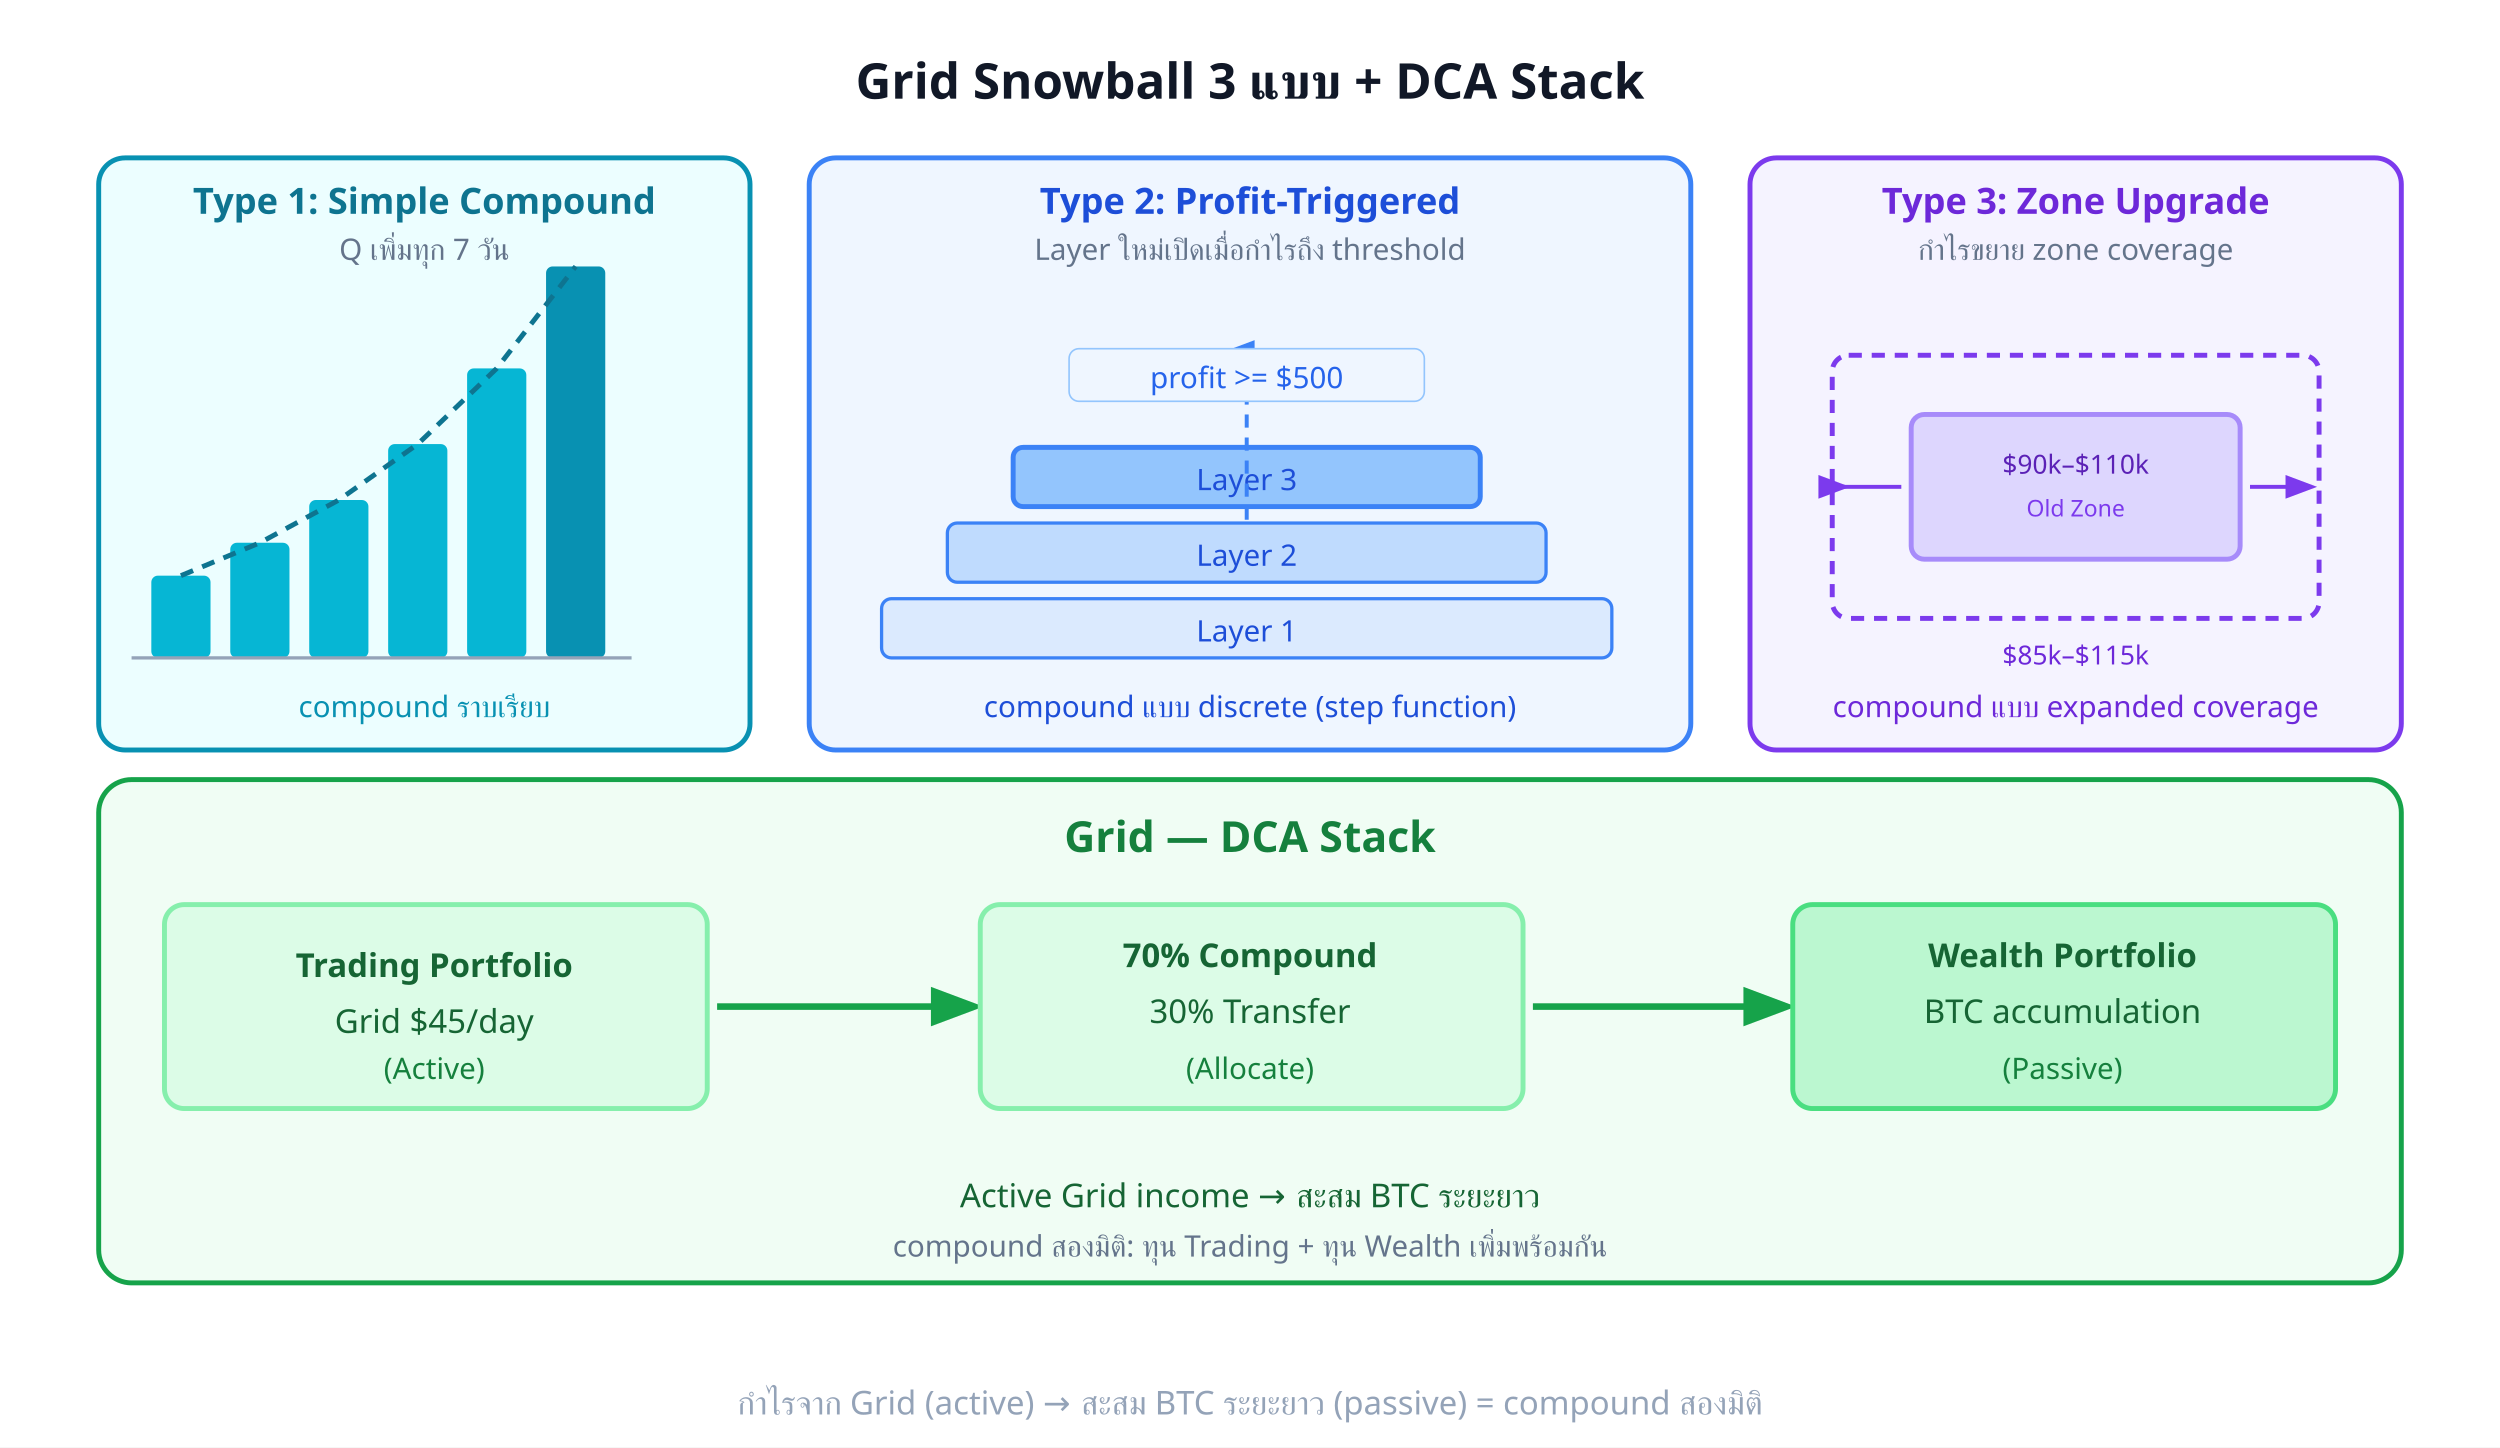
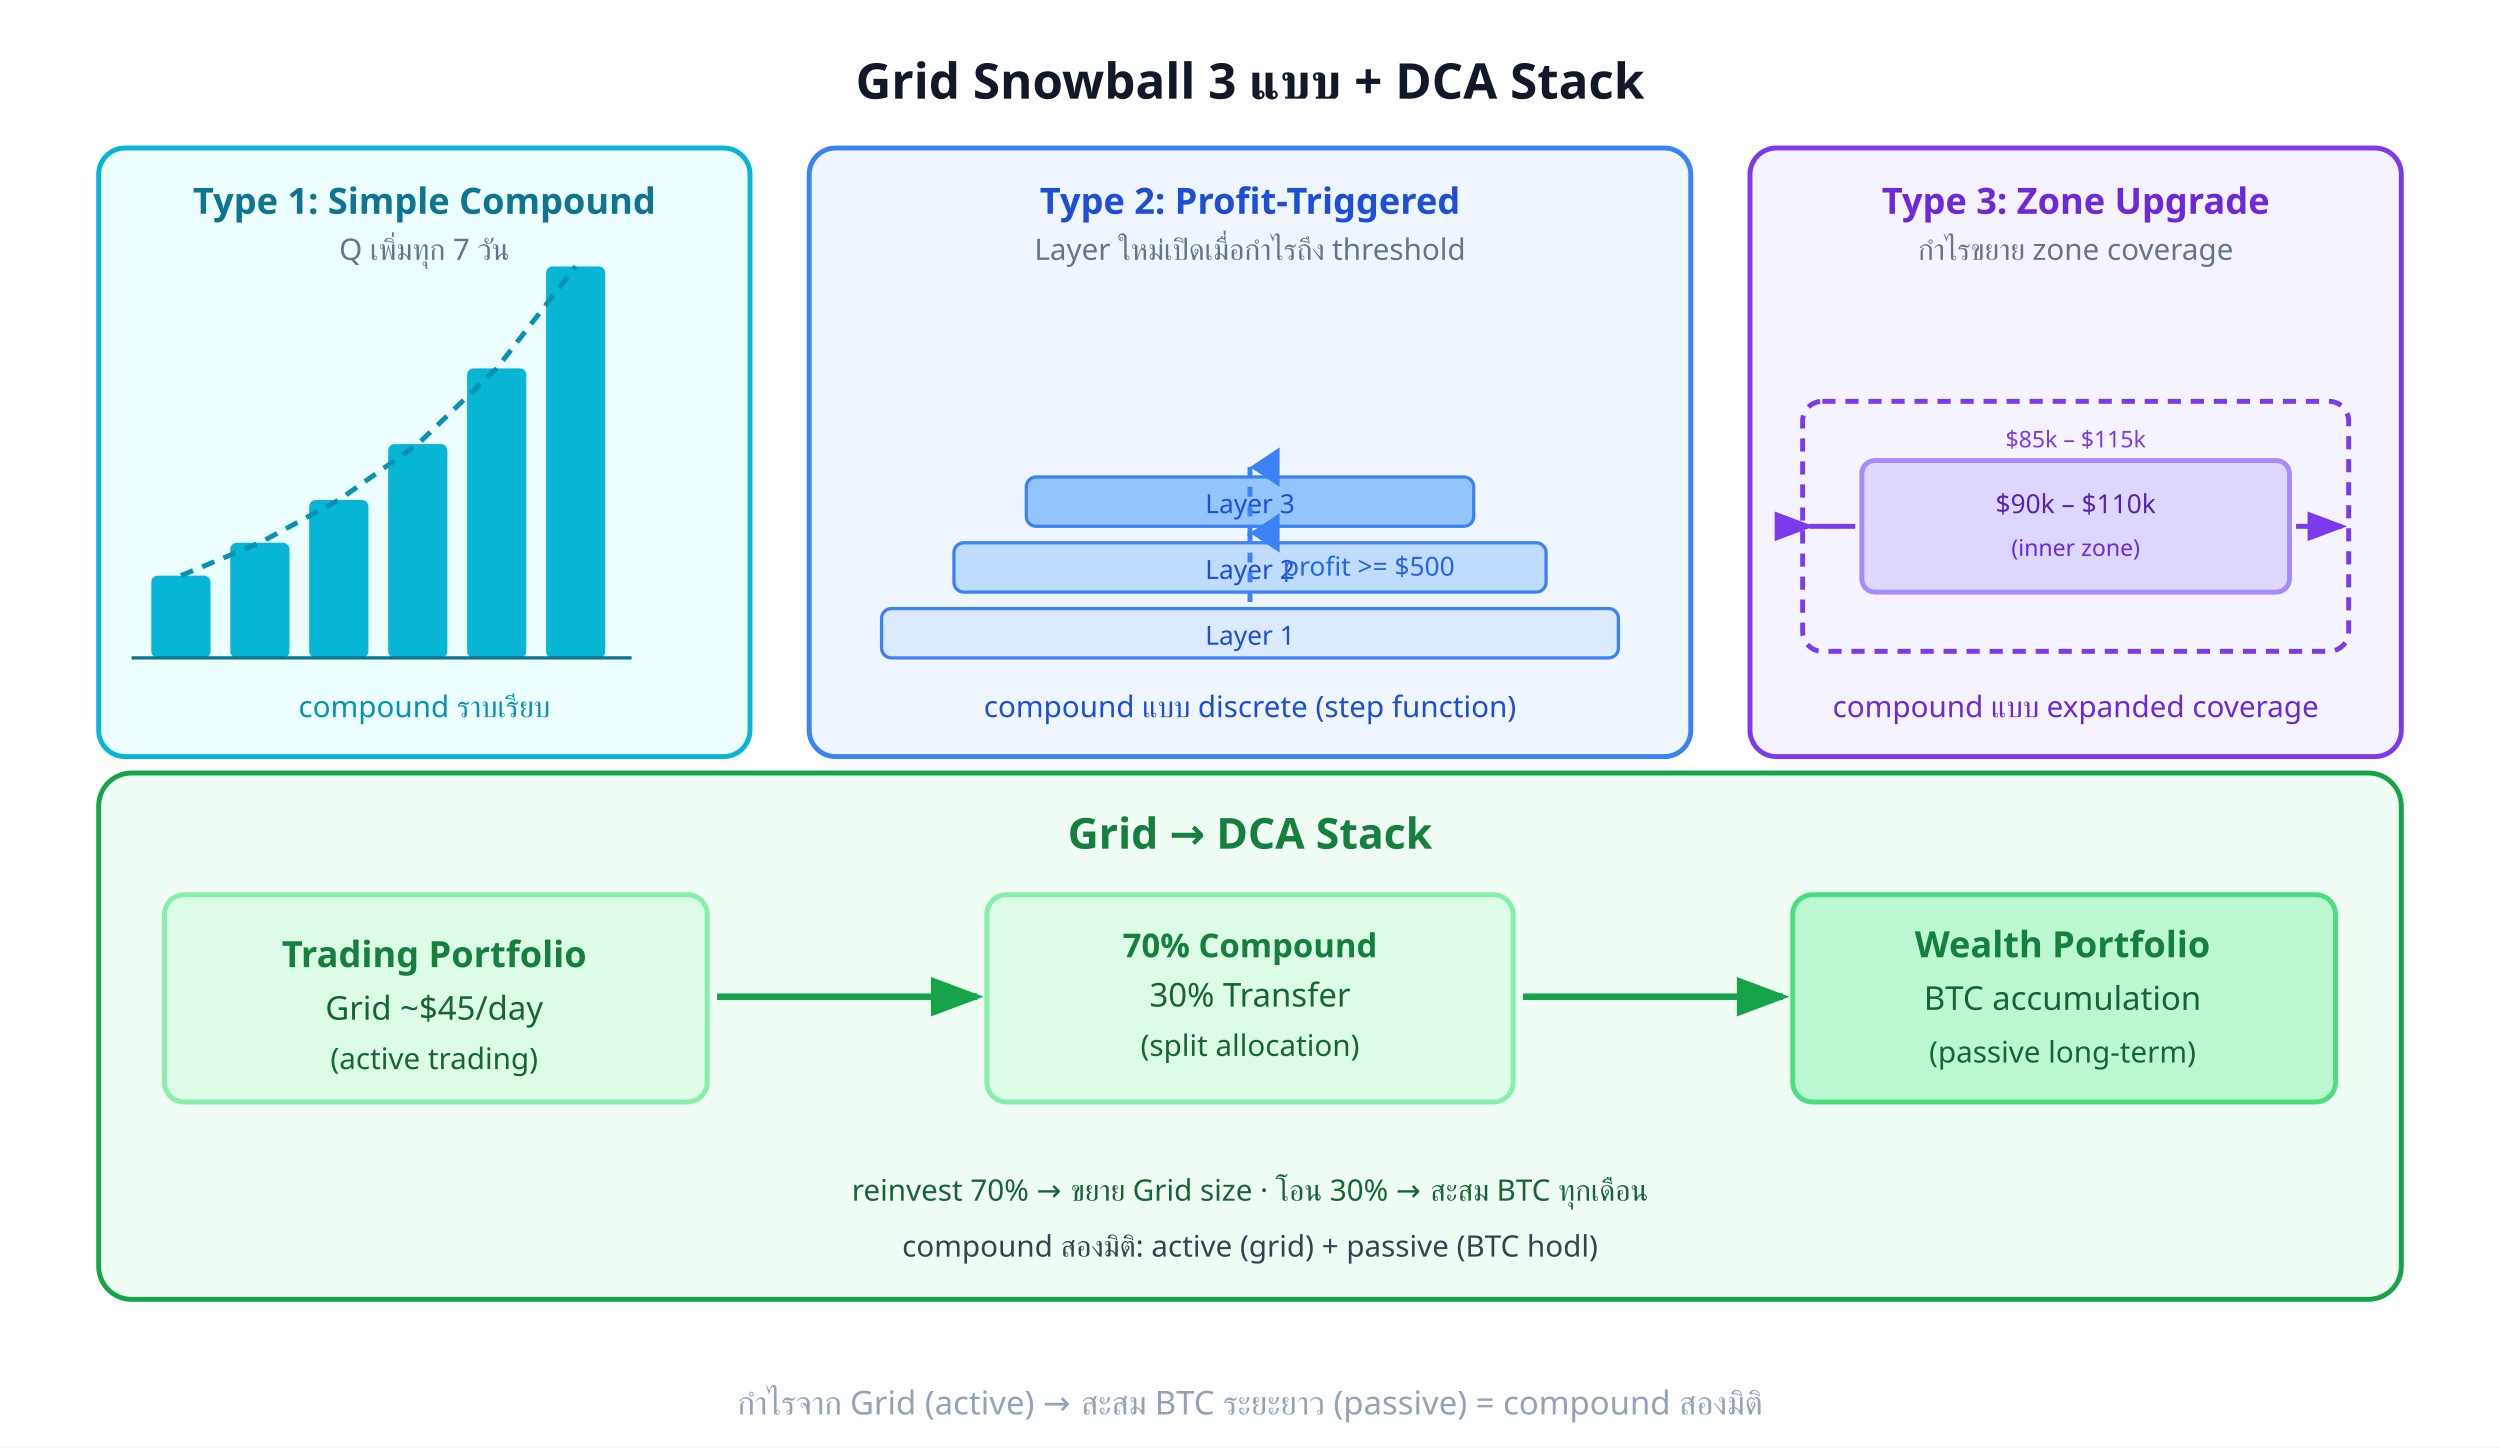
<svg xmlns="http://www.w3.org/2000/svg" viewBox="0 0 760 440" font-family="'Sarabun',sans-serif">
  <defs>
-     <marker id="arrowRight" markerWidth="8" markerHeight="8" refX="6" refY="3" orient="auto">
-       <path d="M0,0 L0,6 L8,3 z" fill="#16a34a" />
+     <marker id="arrowRight" markerWidth="8" markerHeight="6" refX="7" refY="3" orient="auto">
+       <polygon points="0 0, 8 3, 0 6" fill="#16a34a" />
    </marker>
-     <marker id="arrowUp" markerWidth="8" markerHeight="8" refX="3" refY="6" orient="auto">
-       <path d="M0,8 L6,8 L3,0 z" fill="#3b82f6" />
+     <marker id="arrowUpBlue" markerWidth="8" markerHeight="6" refX="4" refY="0" orient="auto">
+       <polygon points="0 6, 4 0, 8 6" fill="#3b82f6" />
    </marker>
-     <marker id="arrowExpL" markerWidth="8" markerHeight="8" refX="2" refY="3" orient="auto">
-       <path d="M8,0 L8,6 L0,3 z" fill="#7c3aed" />
+     <marker id="arrowExpandL" markerWidth="8" markerHeight="6" refX="1" refY="3" orient="auto">
+       <polygon points="8 0, 0 3, 8 6" fill="#7c3aed" />
    </marker>
-     <marker id="arrowExpR" markerWidth="8" markerHeight="8" refX="6" refY="3" orient="auto">
-       <path d="M0,0 L0,6 L8,3 z" fill="#7c3aed" />
+     <marker id="arrowExpandR" markerWidth="8" markerHeight="6" refX="7" refY="3" orient="auto">
+       <polygon points="0 0, 8 3, 0 6" fill="#7c3aed" />
    </marker>
  </defs>
  <rect width="760" height="440" fill="#ffffff" />
  <text x="380" y="30" font-size="15" font-weight="700" fill="#111827" text-anchor="middle">Grid Snowball 3 แบบ + DCA Stack</text>
-   <rect x="30" y="48" width="198" height="180" rx="8" fill="#ecfeff" stroke="#0891b2" stroke-width="1.5" />
+   <rect x="30" y="45" width="198" height="185" rx="8" fill="#ecfeff" stroke="#06b6d4" stroke-width="1.5" />
  <text x="129" y="65" font-size="11" font-weight="700" fill="#0e7490" text-anchor="middle">Type 1: Simple Compound</text>
  <text x="129" y="79" font-size="9" fill="#64748b" text-anchor="middle">Q เพิ่มทุก 7 วัน</text>
  <rect x="46" y="175" width="18" height="25" rx="2" fill="#06b6d4" />
  <rect x="70" y="165" width="18" height="35" rx="2" fill="#06b6d4" />
  <rect x="94" y="152" width="18" height="48" rx="2" fill="#06b6d4" />
  <rect x="118" y="135" width="18" height="65" rx="2" fill="#06b6d4" />
  <rect x="142" y="112" width="18" height="88" rx="2" fill="#06b6d4" />
-   <rect x="166" y="081" width="18" height="119" rx="2" fill="#0891b2" />
-   <line x1="40" y1="200" x2="192" y2="200" stroke="#94a3b8" stroke-width="1" />
-   <polyline points="55,175 79,165 103,152 127,135 151,112 175,81" fill="none" stroke="#0e7490" stroke-width="1.5" stroke-dasharray="4,3" />
+   <rect x="166" y="81" width="18" height="119" rx="2" fill="#06b6d4" />
+   <line x1="40" y1="200" x2="192" y2="200" stroke="#0e7490" stroke-width="1" />
+   <polyline points="55,175 79,165 103,152 127,135 151,112 175,81" fill="none" stroke="#0891b2" stroke-width="1.5" stroke-dasharray="4,3" />
  <text x="129" y="218" font-size="9" fill="#0891b2" text-anchor="middle">compound ราบเรียบ</text>
-   <rect x="246" y="48" width="268" height="180" rx="8" fill="#eff6ff" stroke="#3b82f6" stroke-width="1.5" />
+   <rect x="246" y="45" width="268" height="185" rx="8" fill="#eff6ff" stroke="#3b82f6" stroke-width="1.5" />
  <text x="380" y="65" font-size="11" font-weight="700" fill="#1d4ed8" text-anchor="middle">Type 2: Profit-Triggered</text>
  <text x="380" y="79" font-size="9" fill="#64748b" text-anchor="middle">Layer ใหม่เปิดเมื่อกำไรถึง threshold</text>
-   <rect x="268" y="182" width="222" height="18" rx="3" fill="#dbeafe" stroke="#3b82f6" stroke-width="1" />
-   <text x="379" y="195" font-size="9" fill="#1d4ed8" text-anchor="middle">Layer 1</text>
-   <rect x="288" y="159" width="182" height="18" rx="3" fill="#bfdbfe" stroke="#3b82f6" stroke-width="1" />
-   <text x="379" y="172" font-size="9" fill="#1d4ed8" text-anchor="middle">Layer 2</text>
-   <rect x="308" y="136" width="142" height="18" rx="3" fill="#93c5fd" stroke="#3b82f6" stroke-width="1.5" />
-   <text x="379" y="149" font-size="9" fill="#1d4ed8" text-anchor="middle">Layer 3</text>
-   <line x1="379" y1="158" x2="379" y2="107" stroke="#3b82f6" stroke-width="1.2" stroke-dasharray="4,3" marker-end="url(#arrowUp)" />
-   <rect x="325" y="106" width="108" height="16" rx="3" fill="#eff6ff" stroke="#93c5fd" stroke-width="0.5" />
-   <text x="379" y="118" font-size="9" fill="#2563eb" text-anchor="middle">profit &gt;= $500</text>
+   <rect x="268" y="185" width="224" height="15" rx="3" fill="#dbeafe" stroke="#3b82f6" stroke-width="1" />
+   <text x="380" y="196" font-size="8" fill="#1d4ed8" text-anchor="middle">Layer 1</text>
+   <rect x="290" y="165" width="180" height="15" rx="3" fill="#bfdbfe" stroke="#3b82f6" stroke-width="1" />
+   <text x="380" y="176" font-size="8" fill="#1d4ed8" text-anchor="middle">Layer 2</text>
+   <rect x="312" y="145" width="136" height="15" rx="3" fill="#93c5fd" stroke="#3b82f6" stroke-width="1" />
+   <text x="380" y="156" font-size="8" fill="#1d4ed8" text-anchor="middle">Layer 3</text>
+   <line x1="380" y1="183" x2="380" y2="162" stroke="#3b82f6" stroke-width="1.5" stroke-dasharray="3,3" marker-end="url(#arrowUpBlue)" />
+   <text x="390" y="175" font-size="8" fill="#2563eb">profit &gt;= $500</text>
+   <line x1="380" y1="163" x2="380" y2="142" stroke="#3b82f6" stroke-width="1.5" stroke-dasharray="3,3" marker-end="url(#arrowUpBlue)" />
  <text x="380" y="218" font-size="9" fill="#1d4ed8" text-anchor="middle">compound แบบ discrete (step function)</text>
-   <rect x="532" y="48" width="198" height="180" rx="8" fill="#f5f3ff" stroke="#7c3aed" stroke-width="1.5" />
+   <rect x="532" y="45" width="198" height="185" rx="8" fill="#f5f3ff" stroke="#7c3aed" stroke-width="1.5" />
  <text x="631" y="65" font-size="11" font-weight="700" fill="#6d28d9" text-anchor="middle">Type 3: Zone Upgrade</text>
  <text x="631" y="79" font-size="9" fill="#64748b" text-anchor="middle">กำไรขยาย zone coverage</text>
-   <rect x="581" y="126" width="100" height="44" rx="4" fill="#ddd6fe" stroke="#a78bfa" stroke-width="1.5" />
-   <text x="631" y="144" font-size="8" fill="#5b21b6" text-anchor="middle">$90k–$110k</text>
-   <text x="631" y="157" font-size="7" fill="#7c3aed" text-anchor="middle">Old Zone</text>
-   <rect x="557" y="108" width="148" height="80" rx="5" fill="none" stroke="#7c3aed" stroke-width="1.5" stroke-dasharray="4,3" />
-   <text x="631" y="202" font-size="8" fill="#6d28d9" text-anchor="middle">$85k–$115k</text>
-   <line x1="578" y1="148" x2="560" y2="148" stroke="#7c3aed" stroke-width="1.2" marker-end="url(#arrowExpL)" />
-   <line x1="684" y1="148" x2="702" y2="148" stroke="#7c3aed" stroke-width="1.2" marker-end="url(#arrowExpR)" />
+   <rect x="566" y="140" width="130" height="40" rx="4" fill="#ddd6fe" stroke="#a78bfa" stroke-width="1.5" />
+   <text x="631" y="156" font-size="8" fill="#5b21b6" text-anchor="middle">$90k – $110k</text>
+   <text x="631" y="169" font-size="7" fill="#6d28d9" text-anchor="middle">(inner zone)</text>
+   <rect x="548" y="122" width="166" height="76" rx="6" fill="none" stroke="#7c3aed" stroke-width="1.5" stroke-dasharray="4,3" />
+   <text x="631" y="136" font-size="7" fill="#7c3aed" text-anchor="middle">$85k – $115k</text>
+   <line x1="564" y1="160" x2="550" y2="160" stroke="#7c3aed" stroke-width="1.5" marker-end="url(#arrowExpandL)" />
+   <line x1="698" y1="160" x2="712" y2="160" stroke="#7c3aed" stroke-width="1.5" marker-end="url(#arrowExpandR)" />
  <text x="631" y="218" font-size="9" fill="#6d28d9" text-anchor="middle">compound แบบ expanded coverage</text>
-   <rect x="30" y="237" width="700" height="153" rx="10" fill="#f0fdf4" stroke="#16a34a" stroke-width="1.5" />
-   <text x="380" y="259" font-size="13" font-weight="700" fill="#15803d" text-anchor="middle">Grid — DCA Stack</text>
-   <rect x="50" y="275" width="165" height="62" rx="6" fill="#dcfce7" stroke="#86efac" stroke-width="1.5" />
-   <text x="132" y="297" font-size="10" font-weight="700" fill="#166534" text-anchor="middle">Trading Portfolio</text>
-   <text x="132" y="314" font-size="10" fill="#166534" text-anchor="middle">Grid $45/day</text>
-   <text x="132" y="328" font-size="9" fill="#15803d" text-anchor="middle">(Active)</text>
-   <line x1="218" y1="306" x2="295" y2="306" stroke="#16a34a" stroke-width="2" marker-end="url(#arrowRight)" />
-   <rect x="298" y="275" width="165" height="62" rx="6" fill="#dcfce7" stroke="#86efac" stroke-width="1.5" />
-   <text x="380" y="294" font-size="10" font-weight="700" fill="#166534" text-anchor="middle">70% Compound</text>
-   <text x="380" y="311" font-size="10" fill="#166534" text-anchor="middle">30% Transfer</text>
-   <text x="380" y="328" font-size="9" fill="#15803d" text-anchor="middle">(Allocate)</text>
-   <line x1="466" y1="306" x2="542" y2="306" stroke="#16a34a" stroke-width="2" marker-end="url(#arrowRight)" />
-   <rect x="545" y="275" width="165" height="62" rx="6" fill="#bbf7d0" stroke="#4ade80" stroke-width="1.5" />
-   <text x="627" y="294" font-size="10" font-weight="700" fill="#166534" text-anchor="middle">Wealth Portfolio</text>
-   <text x="627" y="311" font-size="10" fill="#166534" text-anchor="middle">BTC accumulation</text>
-   <text x="627" y="328" font-size="9" fill="#15803d" text-anchor="middle">(Passive)</text>
-   <text x="380" y="367" font-size="10" fill="#166534" text-anchor="middle">Active Grid income  →  สะสม BTC ระยะยาว</text>
-   <text x="380" y="382" font-size="9" fill="#64748b" text-anchor="middle">compound สองมิติ: ทุน Trading + ทุน Wealth เพิ่มพร้อมกัน</text>
+   <rect x="30" y="235" width="700" height="160" rx="10" fill="#f0fdf4" stroke="#16a34a" stroke-width="1.5" />
+   <text x="380" y="258" font-size="13" font-weight="700" fill="#15803d" text-anchor="middle">Grid → DCA Stack</text>
+   <rect x="50" y="272" width="165" height="63" rx="6" fill="#dcfce7" stroke="#86efac" stroke-width="1.5" />
+   <text x="132" y="294" font-size="11" font-weight="700" fill="#15803d" text-anchor="middle">Trading Portfolio</text>
+   <text x="132" y="310" font-size="10" fill="#166534" text-anchor="middle">Grid ~$45/day</text>
+   <text x="132" y="325" font-size="9" fill="#166534" text-anchor="middle">(active trading)</text>
+   <line x1="218" y1="303" x2="297" y2="303" stroke="#16a34a" stroke-width="2" marker-end="url(#arrowRight)" />
+   <rect x="300" y="272" width="160" height="63" rx="6" fill="#dcfce7" stroke="#86efac" stroke-width="1.5" />
+   <text x="380" y="291" font-size="10" font-weight="700" fill="#15803d" text-anchor="middle">70% Compound</text>
+   <text x="380" y="306" font-size="10" fill="#166534" text-anchor="middle">30% Transfer</text>
+   <text x="380" y="321" font-size="9" fill="#166534" text-anchor="middle">(split allocation)</text>
+   <line x1="463" y1="303" x2="542" y2="303" stroke="#16a34a" stroke-width="2" marker-end="url(#arrowRight)" />
+   <rect x="545" y="272" width="165" height="63" rx="6" fill="#bbf7d0" stroke="#4ade80" stroke-width="1.5" />
+   <text x="627" y="291" font-size="11" font-weight="700" fill="#15803d" text-anchor="middle">Wealth Portfolio</text>
+   <text x="627" y="307" font-size="10" fill="#166534" text-anchor="middle">BTC accumulation</text>
+   <text x="627" y="323" font-size="9" fill="#166534" text-anchor="middle">(passive long-term)</text>
+   <text x="380" y="365" font-size="9" fill="#166534" text-anchor="middle">reinvest 70% → ขยาย Grid size ·  โอน 30% → สะสม BTC ทุกเดือน</text>
+   <text x="380" y="382" font-size="9" fill="#374151" text-anchor="middle">compound สองมิติ: active (grid) + passive (BTC hodl)</text>
  <text x="380" y="430" font-size="10" fill="#94a3b8" text-anchor="middle">กำไรจาก Grid (active) → สะสม BTC ระยะยาว (passive) = compound สองมิติ</text>
</svg>
